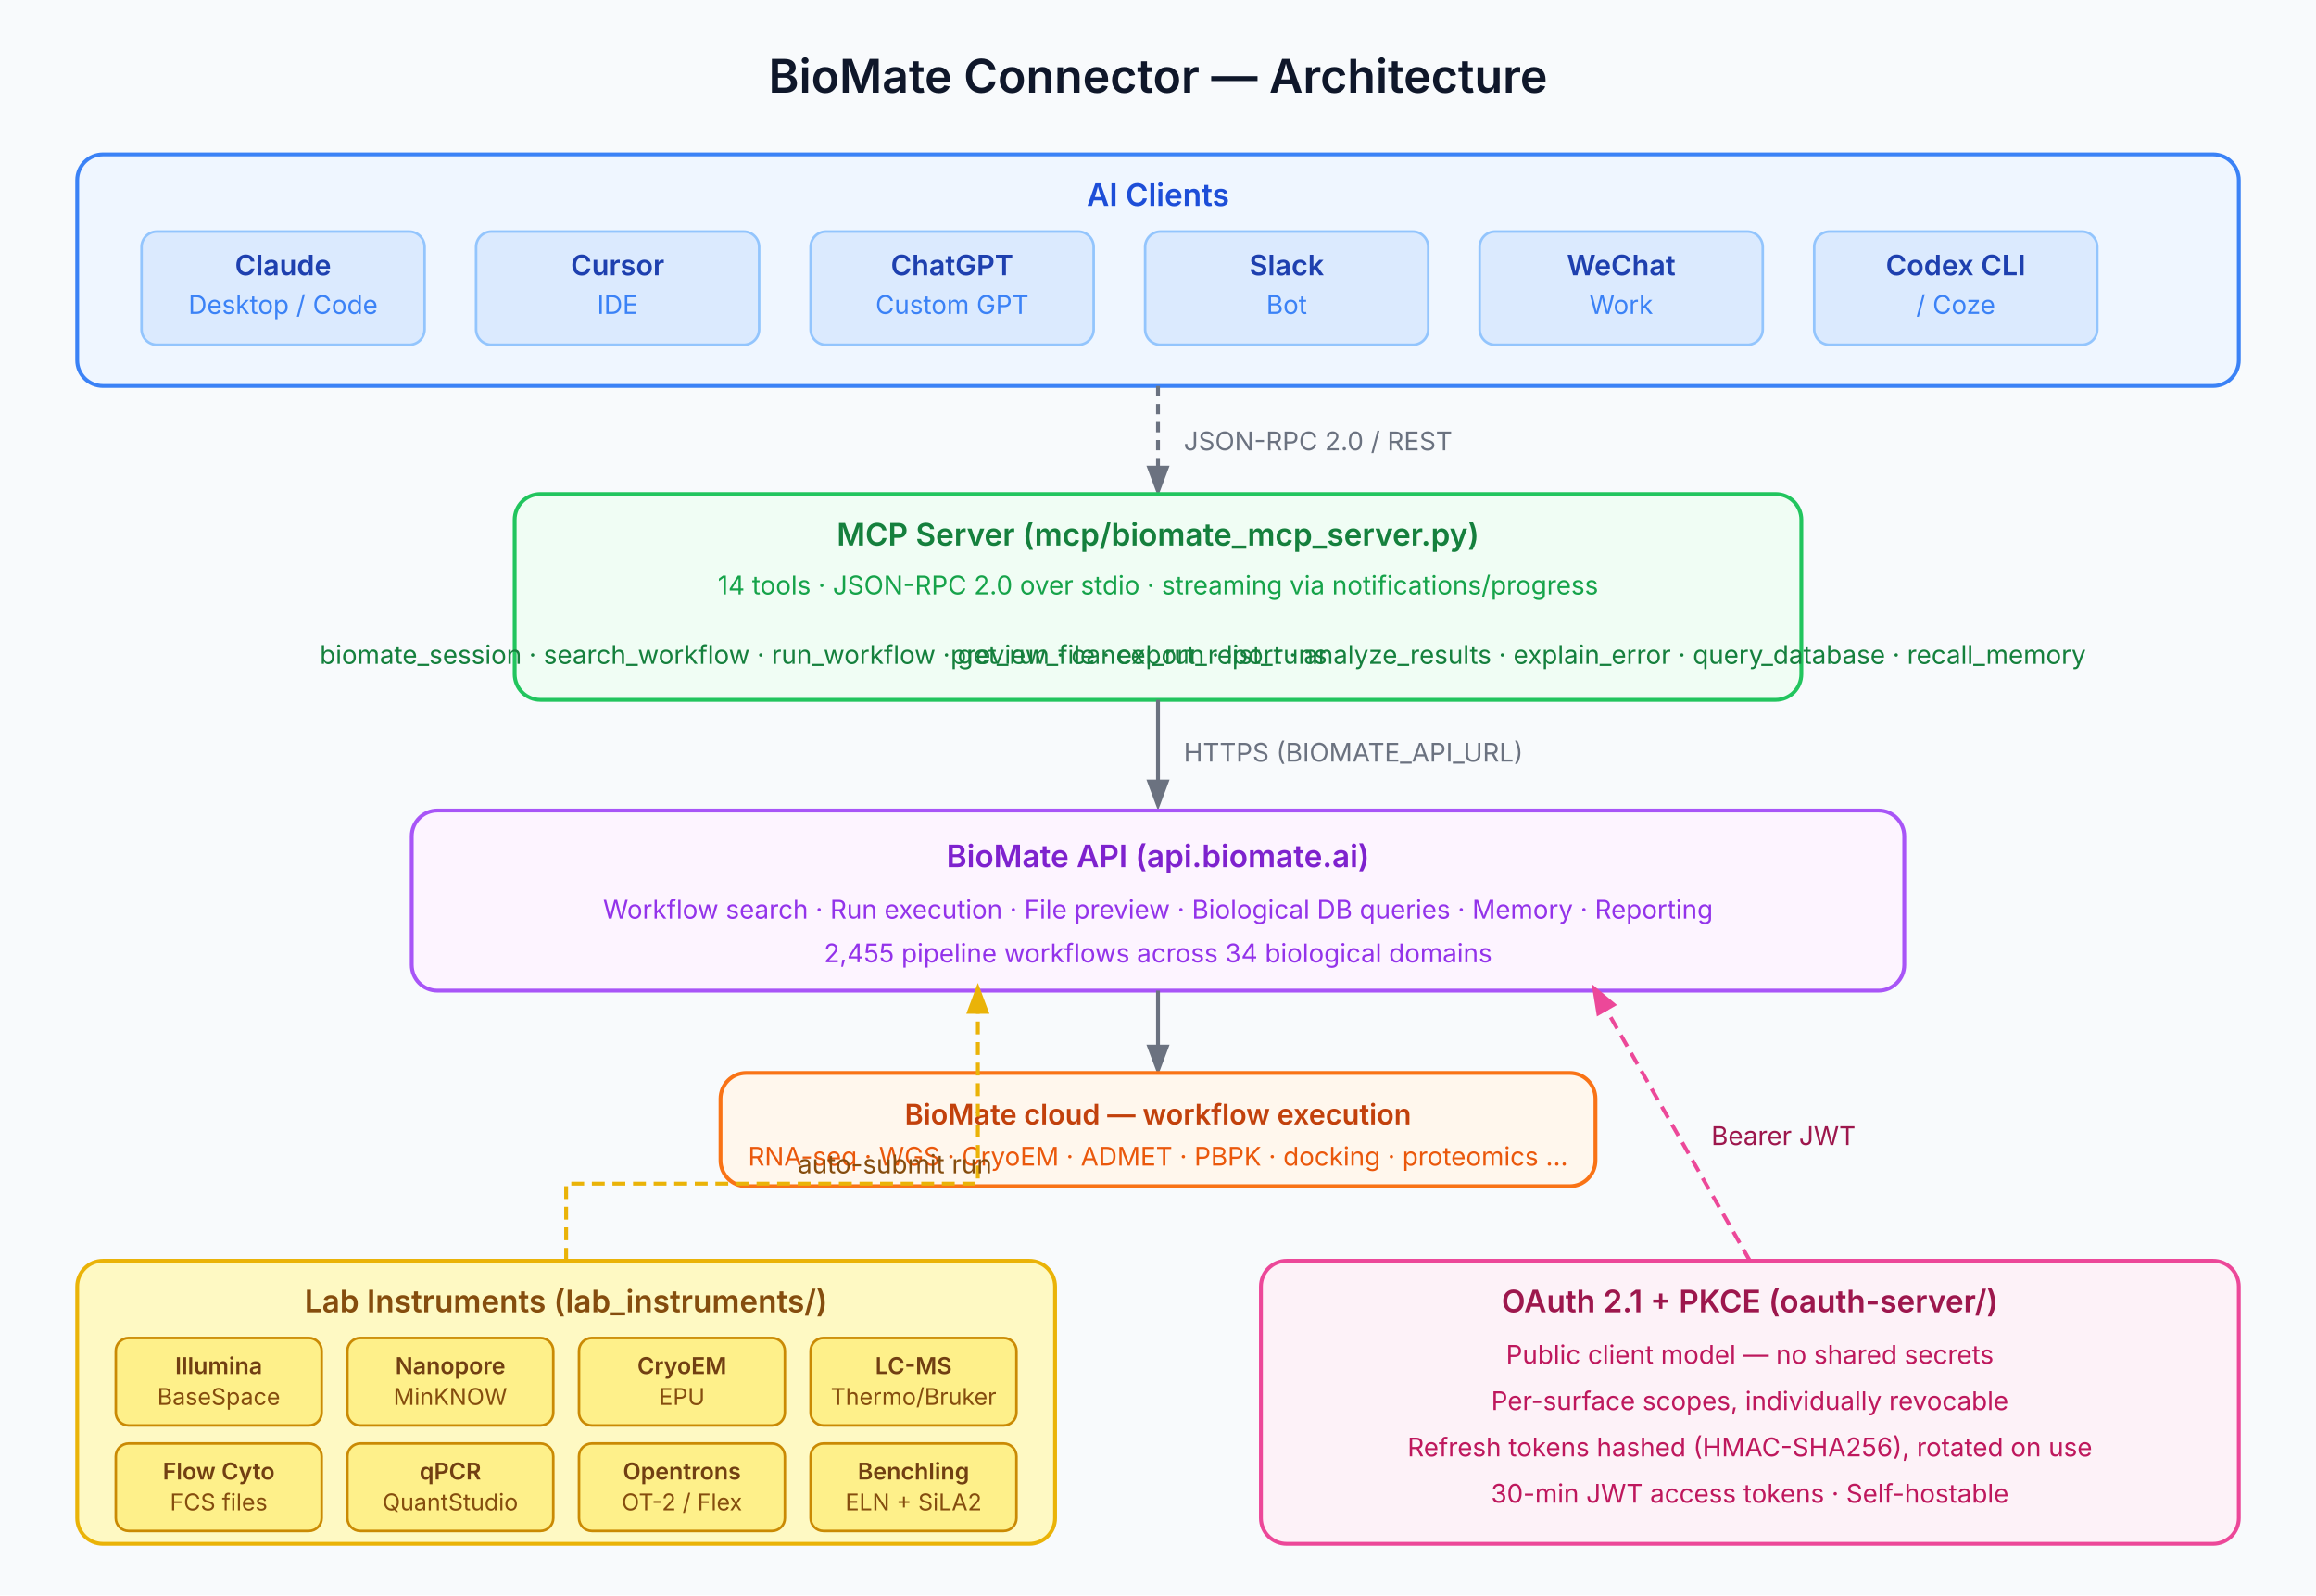
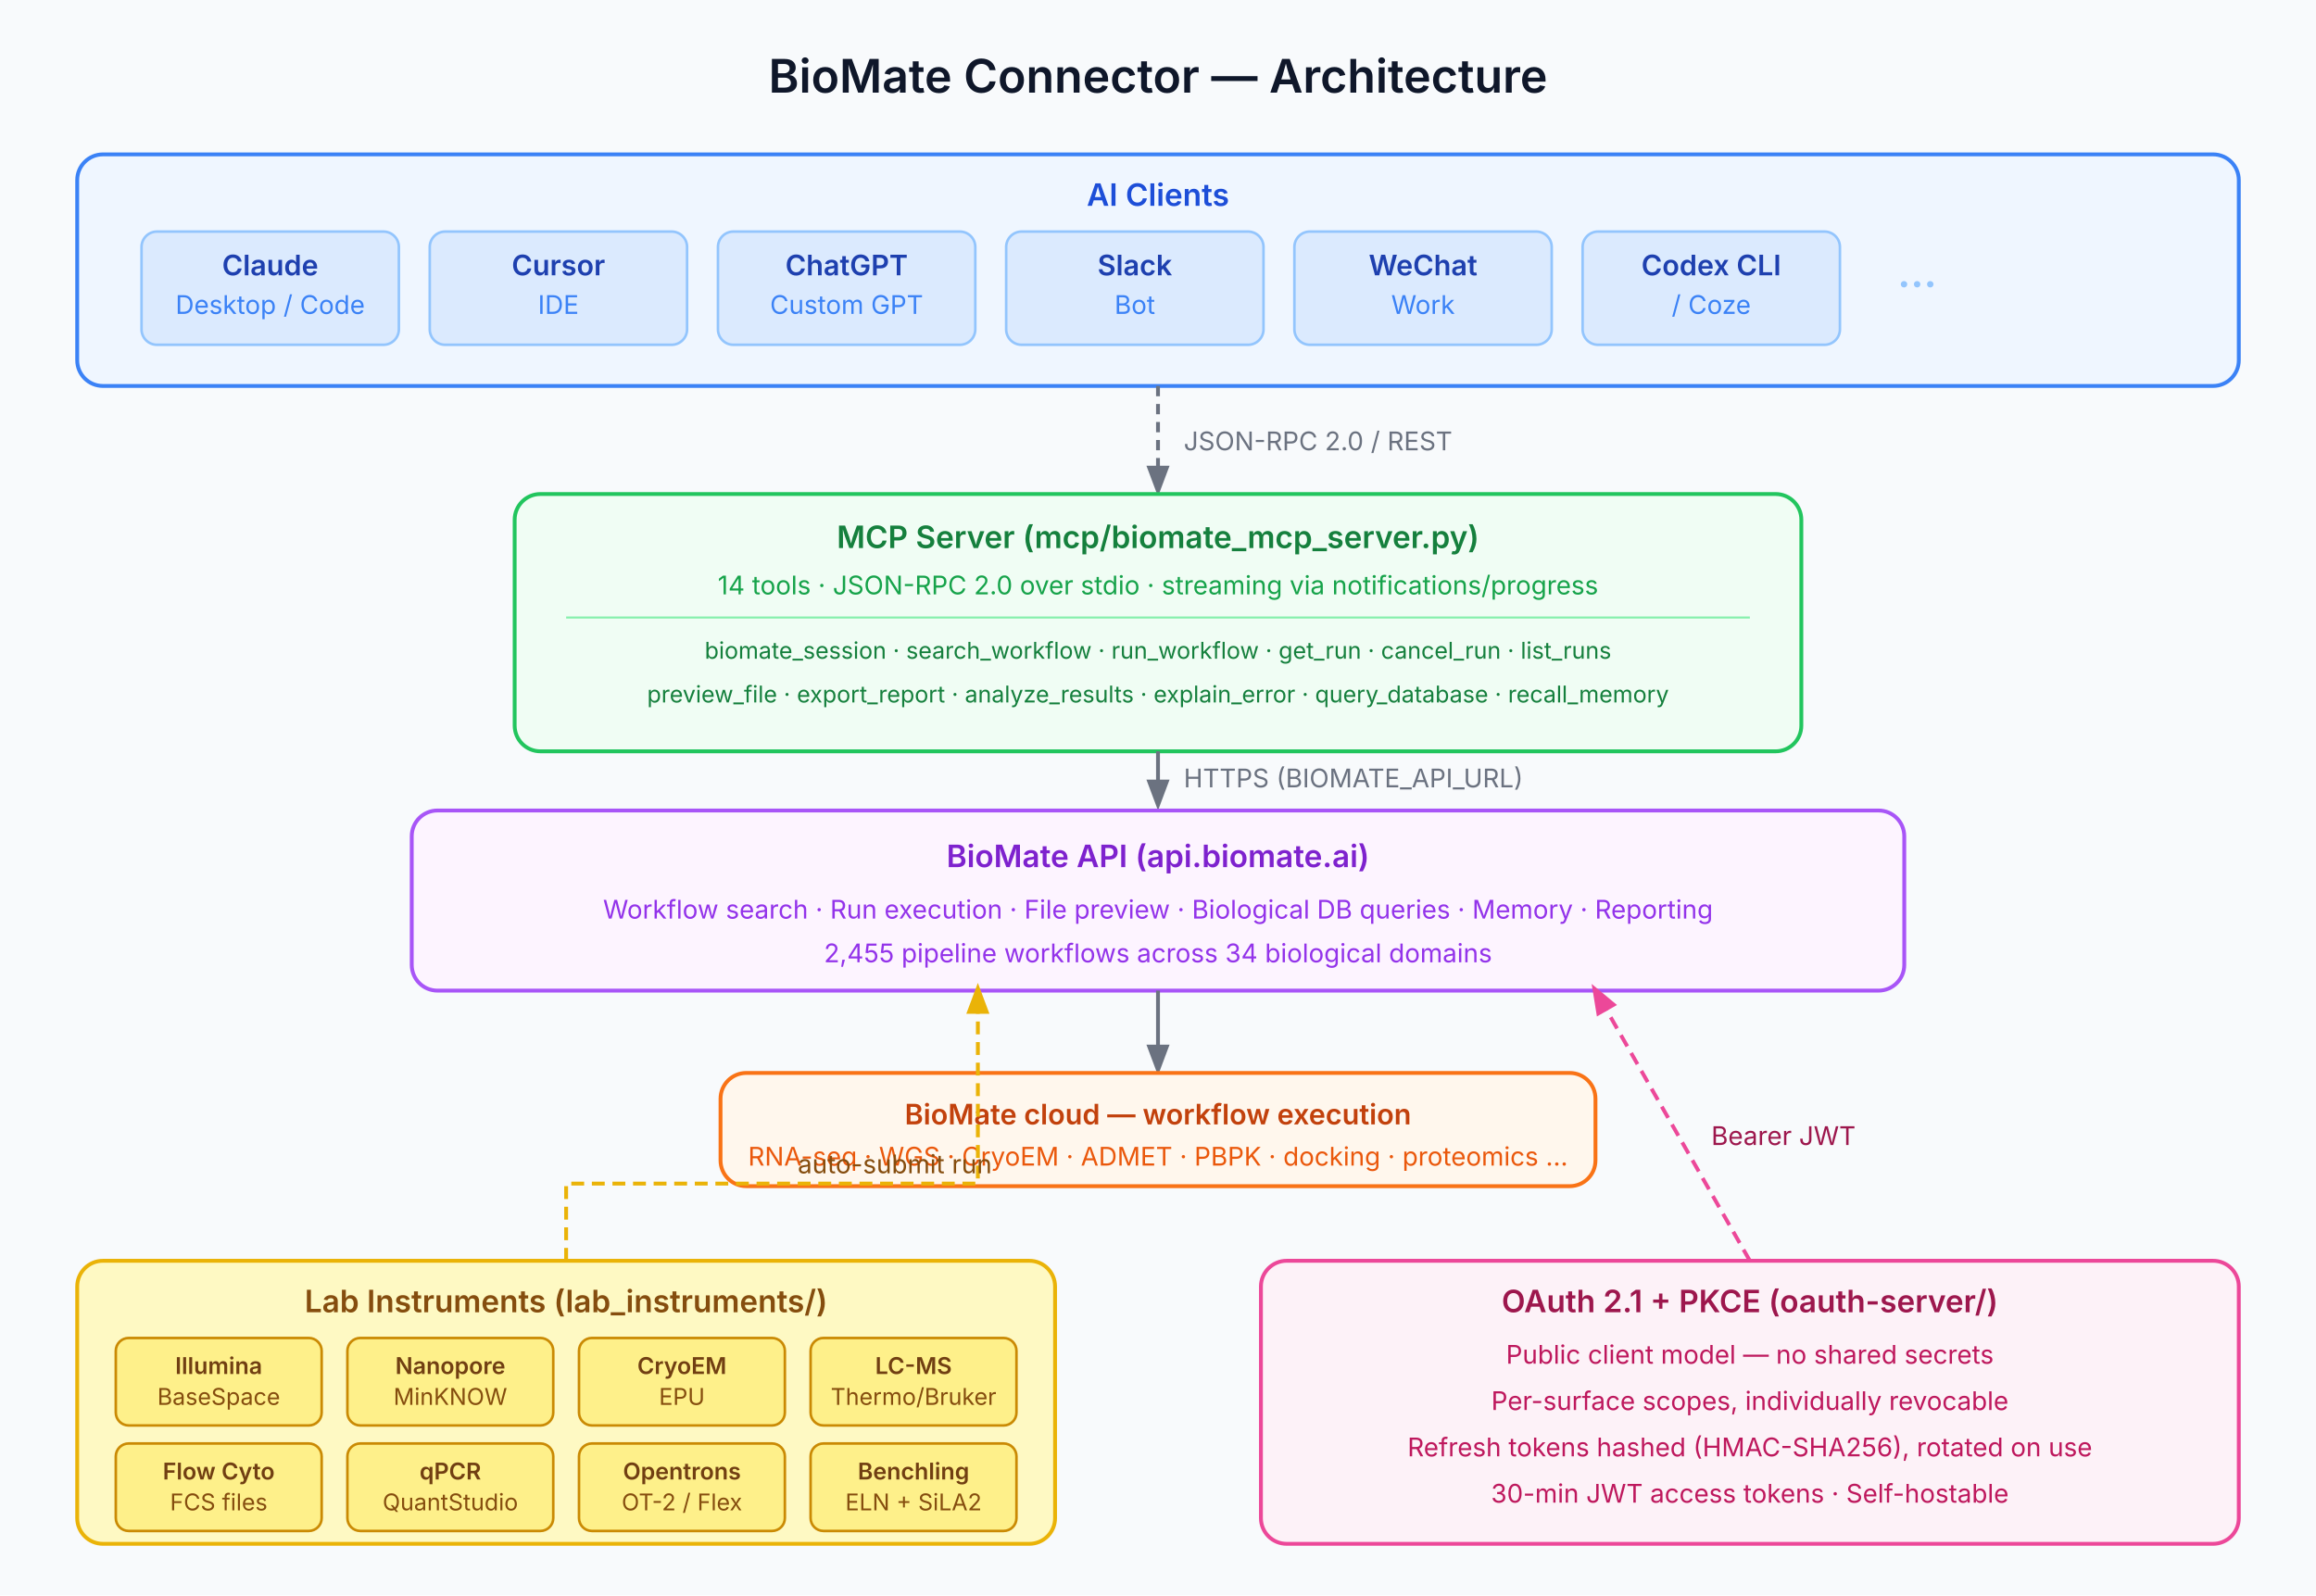
<svg xmlns="http://www.w3.org/2000/svg" viewBox="0 0 900 620" font-family="system-ui,-apple-system,sans-serif">
  <rect width="900" height="620" fill="#f8fafc" />
  <text x="450" y="36" text-anchor="middle" font-size="18" font-weight="600" fill="#0f172a">BioMate Connector — Architecture</text>
  <rect x="30" y="60" width="840" height="90" rx="10" fill="#eff6ff" stroke="#3b82f6" stroke-width="1.5" />
  <text x="450" y="80" text-anchor="middle" font-size="12" font-weight="600" fill="#1d4ed8">AI Clients</text>
-   <rect x="55" y="90" width="110" height="44" rx="6" fill="#dbeafe" stroke="#93c5fd" stroke-width="1" />
-   <text x="110" y="107" text-anchor="middle" font-size="11" font-weight="600" fill="#1e40af">Claude</text>
-   <text x="110" y="122" text-anchor="middle" font-size="10" fill="#3b82f6">Desktop / Code</text>
-   <rect x="185" y="90" width="110" height="44" rx="6" fill="#dbeafe" stroke="#93c5fd" stroke-width="1" />
-   <text x="240" y="107" text-anchor="middle" font-size="11" font-weight="600" fill="#1e40af">Cursor</text>
-   <text x="240" y="122" text-anchor="middle" font-size="10" fill="#3b82f6">IDE</text>
-   <rect x="315" y="90" width="110" height="44" rx="6" fill="#dbeafe" stroke="#93c5fd" stroke-width="1" />
-   <text x="370" y="107" text-anchor="middle" font-size="11" font-weight="600" fill="#1e40af">ChatGPT</text>
-   <text x="370" y="122" text-anchor="middle" font-size="10" fill="#3b82f6">Custom GPT</text>
-   <rect x="445" y="90" width="110" height="44" rx="6" fill="#dbeafe" stroke="#93c5fd" stroke-width="1" />
-   <text x="500" y="107" text-anchor="middle" font-size="11" font-weight="600" fill="#1e40af">Slack</text>
-   <text x="500" y="122" text-anchor="middle" font-size="10" fill="#3b82f6">Bot</text>
-   <rect x="575" y="90" width="110" height="44" rx="6" fill="#dbeafe" stroke="#93c5fd" stroke-width="1" />
-   <text x="630" y="107" text-anchor="middle" font-size="11" font-weight="600" fill="#1e40af">WeChat</text>
-   <text x="630" y="122" text-anchor="middle" font-size="10" fill="#3b82f6">Work</text>
-   <rect x="705" y="90" width="110" height="44" rx="6" fill="#dbeafe" stroke="#93c5fd" stroke-width="1" />
-   <text x="760" y="107" text-anchor="middle" font-size="11" font-weight="600" fill="#1e40af">Codex CLI</text>
-   <text x="760" y="122" text-anchor="middle" font-size="10" fill="#3b82f6">/ Coze</text>
+   <rect x="55" y="90" width="100" height="44" rx="6" fill="#dbeafe" stroke="#93c5fd" stroke-width="1" />
+   <text x="105" y="107" text-anchor="middle" font-size="11" font-weight="600" fill="#1e40af">Claude</text>
+   <text x="105" y="122" text-anchor="middle" font-size="10" fill="#3b82f6">Desktop / Code</text>
+   <rect x="167" y="90" width="100" height="44" rx="6" fill="#dbeafe" stroke="#93c5fd" stroke-width="1" />
+   <text x="217" y="107" text-anchor="middle" font-size="11" font-weight="600" fill="#1e40af">Cursor</text>
+   <text x="217" y="122" text-anchor="middle" font-size="10" fill="#3b82f6">IDE</text>
+   <rect x="279" y="90" width="100" height="44" rx="6" fill="#dbeafe" stroke="#93c5fd" stroke-width="1" />
+   <text x="329" y="107" text-anchor="middle" font-size="11" font-weight="600" fill="#1e40af">ChatGPT</text>
+   <text x="329" y="122" text-anchor="middle" font-size="10" fill="#3b82f6">Custom GPT</text>
+   <rect x="391" y="90" width="100" height="44" rx="6" fill="#dbeafe" stroke="#93c5fd" stroke-width="1" />
+   <text x="441" y="107" text-anchor="middle" font-size="11" font-weight="600" fill="#1e40af">Slack</text>
+   <text x="441" y="122" text-anchor="middle" font-size="10" fill="#3b82f6">Bot</text>
+   <rect x="503" y="90" width="100" height="44" rx="6" fill="#dbeafe" stroke="#93c5fd" stroke-width="1" />
+   <text x="553" y="107" text-anchor="middle" font-size="11" font-weight="600" fill="#1e40af">WeChat</text>
+   <text x="553" y="122" text-anchor="middle" font-size="10" fill="#3b82f6">Work</text>
+   <rect x="615" y="90" width="100" height="44" rx="6" fill="#dbeafe" stroke="#93c5fd" stroke-width="1" />
+   <text x="665" y="107" text-anchor="middle" font-size="11" font-weight="600" fill="#1e40af">Codex CLI</text>
+   <text x="665" y="122" text-anchor="middle" font-size="10" fill="#3b82f6">/ Coze</text>
+   <text x="745" y="116" text-anchor="middle" font-size="16" font-weight="600" fill="#93c5fd">···</text>
  <line x1="450" y1="150" x2="450" y2="190" stroke="#6b7280" stroke-width="1.5" stroke-dasharray="4,3" marker-end="url(#arr)" />
  <text x="460" y="175" font-size="10" fill="#6b7280">JSON-RPC 2.0 / REST</text>
-   <rect x="200" y="192" width="500" height="80" rx="10" fill="#f0fdf4" stroke="#22c55e" stroke-width="1.5" />
-   <text x="450" y="212" text-anchor="middle" font-size="12" font-weight="600" fill="#15803d">MCP Server  (mcp/biomate_mcp_server.py)</text>
+   <rect x="200" y="192" width="500" height="100" rx="10" fill="#f0fdf4" stroke="#22c55e" stroke-width="1.5" />
+   <text x="450" y="213" text-anchor="middle" font-size="12" font-weight="600" fill="#15803d">MCP Server  (mcp/biomate_mcp_server.py)</text>
  <text x="450" y="231" text-anchor="middle" font-size="10" fill="#16a34a">14 tools  ·  JSON-RPC 2.0 over stdio  ·  streaming via notifications/progress</text>
-   <text x="320" y="258" text-anchor="middle" font-size="10" fill="#15803d">biomate_session · search_workflow · run_workflow · get_run · cancel_run · list_runs</text>
-   <text x="590" y="258" text-anchor="middle" font-size="10" fill="#15803d">preview_file · export_report · analyze_results · explain_error · query_database · recall_memory</text>
-   <line x1="450" y1="272" x2="450" y2="312" stroke="#6b7280" stroke-width="1.5" marker-end="url(#arr)" />
-   <text x="460" y="296" font-size="10" fill="#6b7280">HTTPS  (BIOMATE_API_URL)</text>
+   <line x1="220" y1="240" x2="680" y2="240" stroke="#86efac" stroke-width="0.8" />
+   <text x="450" y="256" text-anchor="middle" font-size="9" fill="#15803d">biomate_session · search_workflow · run_workflow · get_run · cancel_run · list_runs</text>
+   <text x="450" y="273" text-anchor="middle" font-size="9" fill="#15803d">preview_file · export_report · analyze_results · explain_error · query_database · recall_memory</text>
+   <line x1="450" y1="292" x2="450" y2="312" stroke="#6b7280" stroke-width="1.5" marker-end="url(#arr)" />
+   <text x="460" y="306" font-size="10" fill="#6b7280">HTTPS  (BIOMATE_API_URL)</text>
  <rect x="160" y="315" width="580" height="70" rx="10" fill="#fdf4ff" stroke="#a855f7" stroke-width="1.5" />
  <text x="450" y="337" text-anchor="middle" font-size="12" font-weight="600" fill="#7e22ce">BioMate API  (api.biomate.ai)</text>
  <text x="450" y="357" text-anchor="middle" font-size="10" fill="#9333ea">Workflow search · Run execution · File preview · Biological DB queries · Memory · Reporting</text>
  <text x="450" y="374" text-anchor="middle" font-size="10" fill="#9333ea">2,455 pipeline workflows across 34 biological domains</text>
  <line x1="450" y1="385" x2="450" y2="415" stroke="#6b7280" stroke-width="1.5" marker-end="url(#arr)" />
  <rect x="280" y="417" width="340" height="44" rx="10" fill="#fff7ed" stroke="#f97316" stroke-width="1.5" />
  <text x="450" y="437" text-anchor="middle" font-size="11" font-weight="600" fill="#c2410c">BioMate cloud  —  workflow execution</text>
  <text x="450" y="453" text-anchor="middle" font-size="10" fill="#ea580c">RNA-seq · WGS · CryoEM · ADMET · PBPK · docking · proteomics …</text>
  <rect x="30" y="490" width="380" height="110" rx="10" fill="#fef9c3" stroke="#eab308" stroke-width="1.5" />
  <text x="220" y="510" text-anchor="middle" font-size="12" font-weight="600" fill="#854d0e">Lab Instruments  (lab_instruments/)</text>
  <rect x="45" y="520" width="80" height="34" rx="5" fill="#fef08a" stroke="#ca8a04" stroke-width="1" />
  <text x="85" y="534" text-anchor="middle" font-size="9" font-weight="600" fill="#713f12">Illumina</text>
  <text x="85" y="546" text-anchor="middle" font-size="9" fill="#854d0e">BaseSpace</text>
  <rect x="135" y="520" width="80" height="34" rx="5" fill="#fef08a" stroke="#ca8a04" stroke-width="1" />
  <text x="175" y="534" text-anchor="middle" font-size="9" font-weight="600" fill="#713f12">Nanopore</text>
  <text x="175" y="546" text-anchor="middle" font-size="9" fill="#854d0e">MinKNOW</text>
  <rect x="225" y="520" width="80" height="34" rx="5" fill="#fef08a" stroke="#ca8a04" stroke-width="1" />
  <text x="265" y="534" text-anchor="middle" font-size="9" font-weight="600" fill="#713f12">CryoEM</text>
  <text x="265" y="546" text-anchor="middle" font-size="9" fill="#854d0e">EPU</text>
  <rect x="315" y="520" width="80" height="34" rx="5" fill="#fef08a" stroke="#ca8a04" stroke-width="1" />
  <text x="355" y="534" text-anchor="middle" font-size="9" font-weight="600" fill="#713f12">LC-MS</text>
  <text x="355" y="546" text-anchor="middle" font-size="9" fill="#854d0e">Thermo/Bruker</text>
  <rect x="45" y="561" width="80" height="34" rx="5" fill="#fef08a" stroke="#ca8a04" stroke-width="1" />
  <text x="85" y="575" text-anchor="middle" font-size="9" font-weight="600" fill="#713f12">Flow Cyto</text>
  <text x="85" y="587" text-anchor="middle" font-size="9" fill="#854d0e">FCS files</text>
  <rect x="135" y="561" width="80" height="34" rx="5" fill="#fef08a" stroke="#ca8a04" stroke-width="1" />
  <text x="175" y="575" text-anchor="middle" font-size="9" font-weight="600" fill="#713f12">qPCR</text>
  <text x="175" y="587" text-anchor="middle" font-size="9" fill="#854d0e">QuantStudio</text>
  <rect x="225" y="561" width="80" height="34" rx="5" fill="#fef08a" stroke="#ca8a04" stroke-width="1" />
  <text x="265" y="575" text-anchor="middle" font-size="9" font-weight="600" fill="#713f12">Opentrons</text>
  <text x="265" y="587" text-anchor="middle" font-size="9" fill="#854d0e">OT-2 / Flex</text>
  <rect x="315" y="561" width="80" height="34" rx="5" fill="#fef08a" stroke="#ca8a04" stroke-width="1" />
  <text x="355" y="575" text-anchor="middle" font-size="9" font-weight="600" fill="#713f12">Benchling</text>
  <text x="355" y="587" text-anchor="middle" font-size="9" fill="#854d0e">ELN + SiLA2</text>
  <path d="M 220 490 L 220 460 L 380 460 L 380 385" stroke="#eab308" stroke-width="1.5" fill="none" stroke-dasharray="5,3" marker-end="url(#arr2)" />
  <text x="310" y="456" font-size="10" fill="#854d0e">auto-submit run</text>
  <rect x="490" y="490" width="380" height="110" rx="10" fill="#fdf2f8" stroke="#ec4899" stroke-width="1.5" />
  <text x="680" y="510" text-anchor="middle" font-size="12" font-weight="600" fill="#9d174d">OAuth 2.1 + PKCE  (oauth-server/)</text>
  <text x="680" y="530" text-anchor="middle" font-size="10" fill="#be185d">Public client model — no shared secrets</text>
  <text x="680" y="548" text-anchor="middle" font-size="10" fill="#be185d">Per-surface scopes, individually revocable</text>
  <text x="680" y="566" text-anchor="middle" font-size="10" fill="#be185d">Refresh tokens hashed (HMAC-SHA256), rotated on use</text>
  <text x="680" y="584" text-anchor="middle" font-size="10" fill="#be185d">30-min JWT access tokens · Self-hostable</text>
  <line x1="680" y1="490" x2="620" y2="385" stroke="#ec4899" stroke-width="1.5" stroke-dasharray="5,3" marker-end="url(#arr3)" />
  <text x="665" y="445" font-size="10" fill="#9d174d">Bearer JWT</text>
  <defs>
    <marker id="arr" markerWidth="8" markerHeight="8" refX="6" refY="3" orient="auto">
      <path d="M0,0 L0,6 L8,3 z" fill="#6b7280" />
    </marker>
    <marker id="arr2" markerWidth="8" markerHeight="8" refX="6" refY="3" orient="auto">
      <path d="M0,0 L0,6 L8,3 z" fill="#eab308" />
    </marker>
    <marker id="arr3" markerWidth="8" markerHeight="8" refX="6" refY="3" orient="auto">
      <path d="M0,0 L0,6 L8,3 z" fill="#ec4899" />
    </marker>
  </defs>
</svg>
